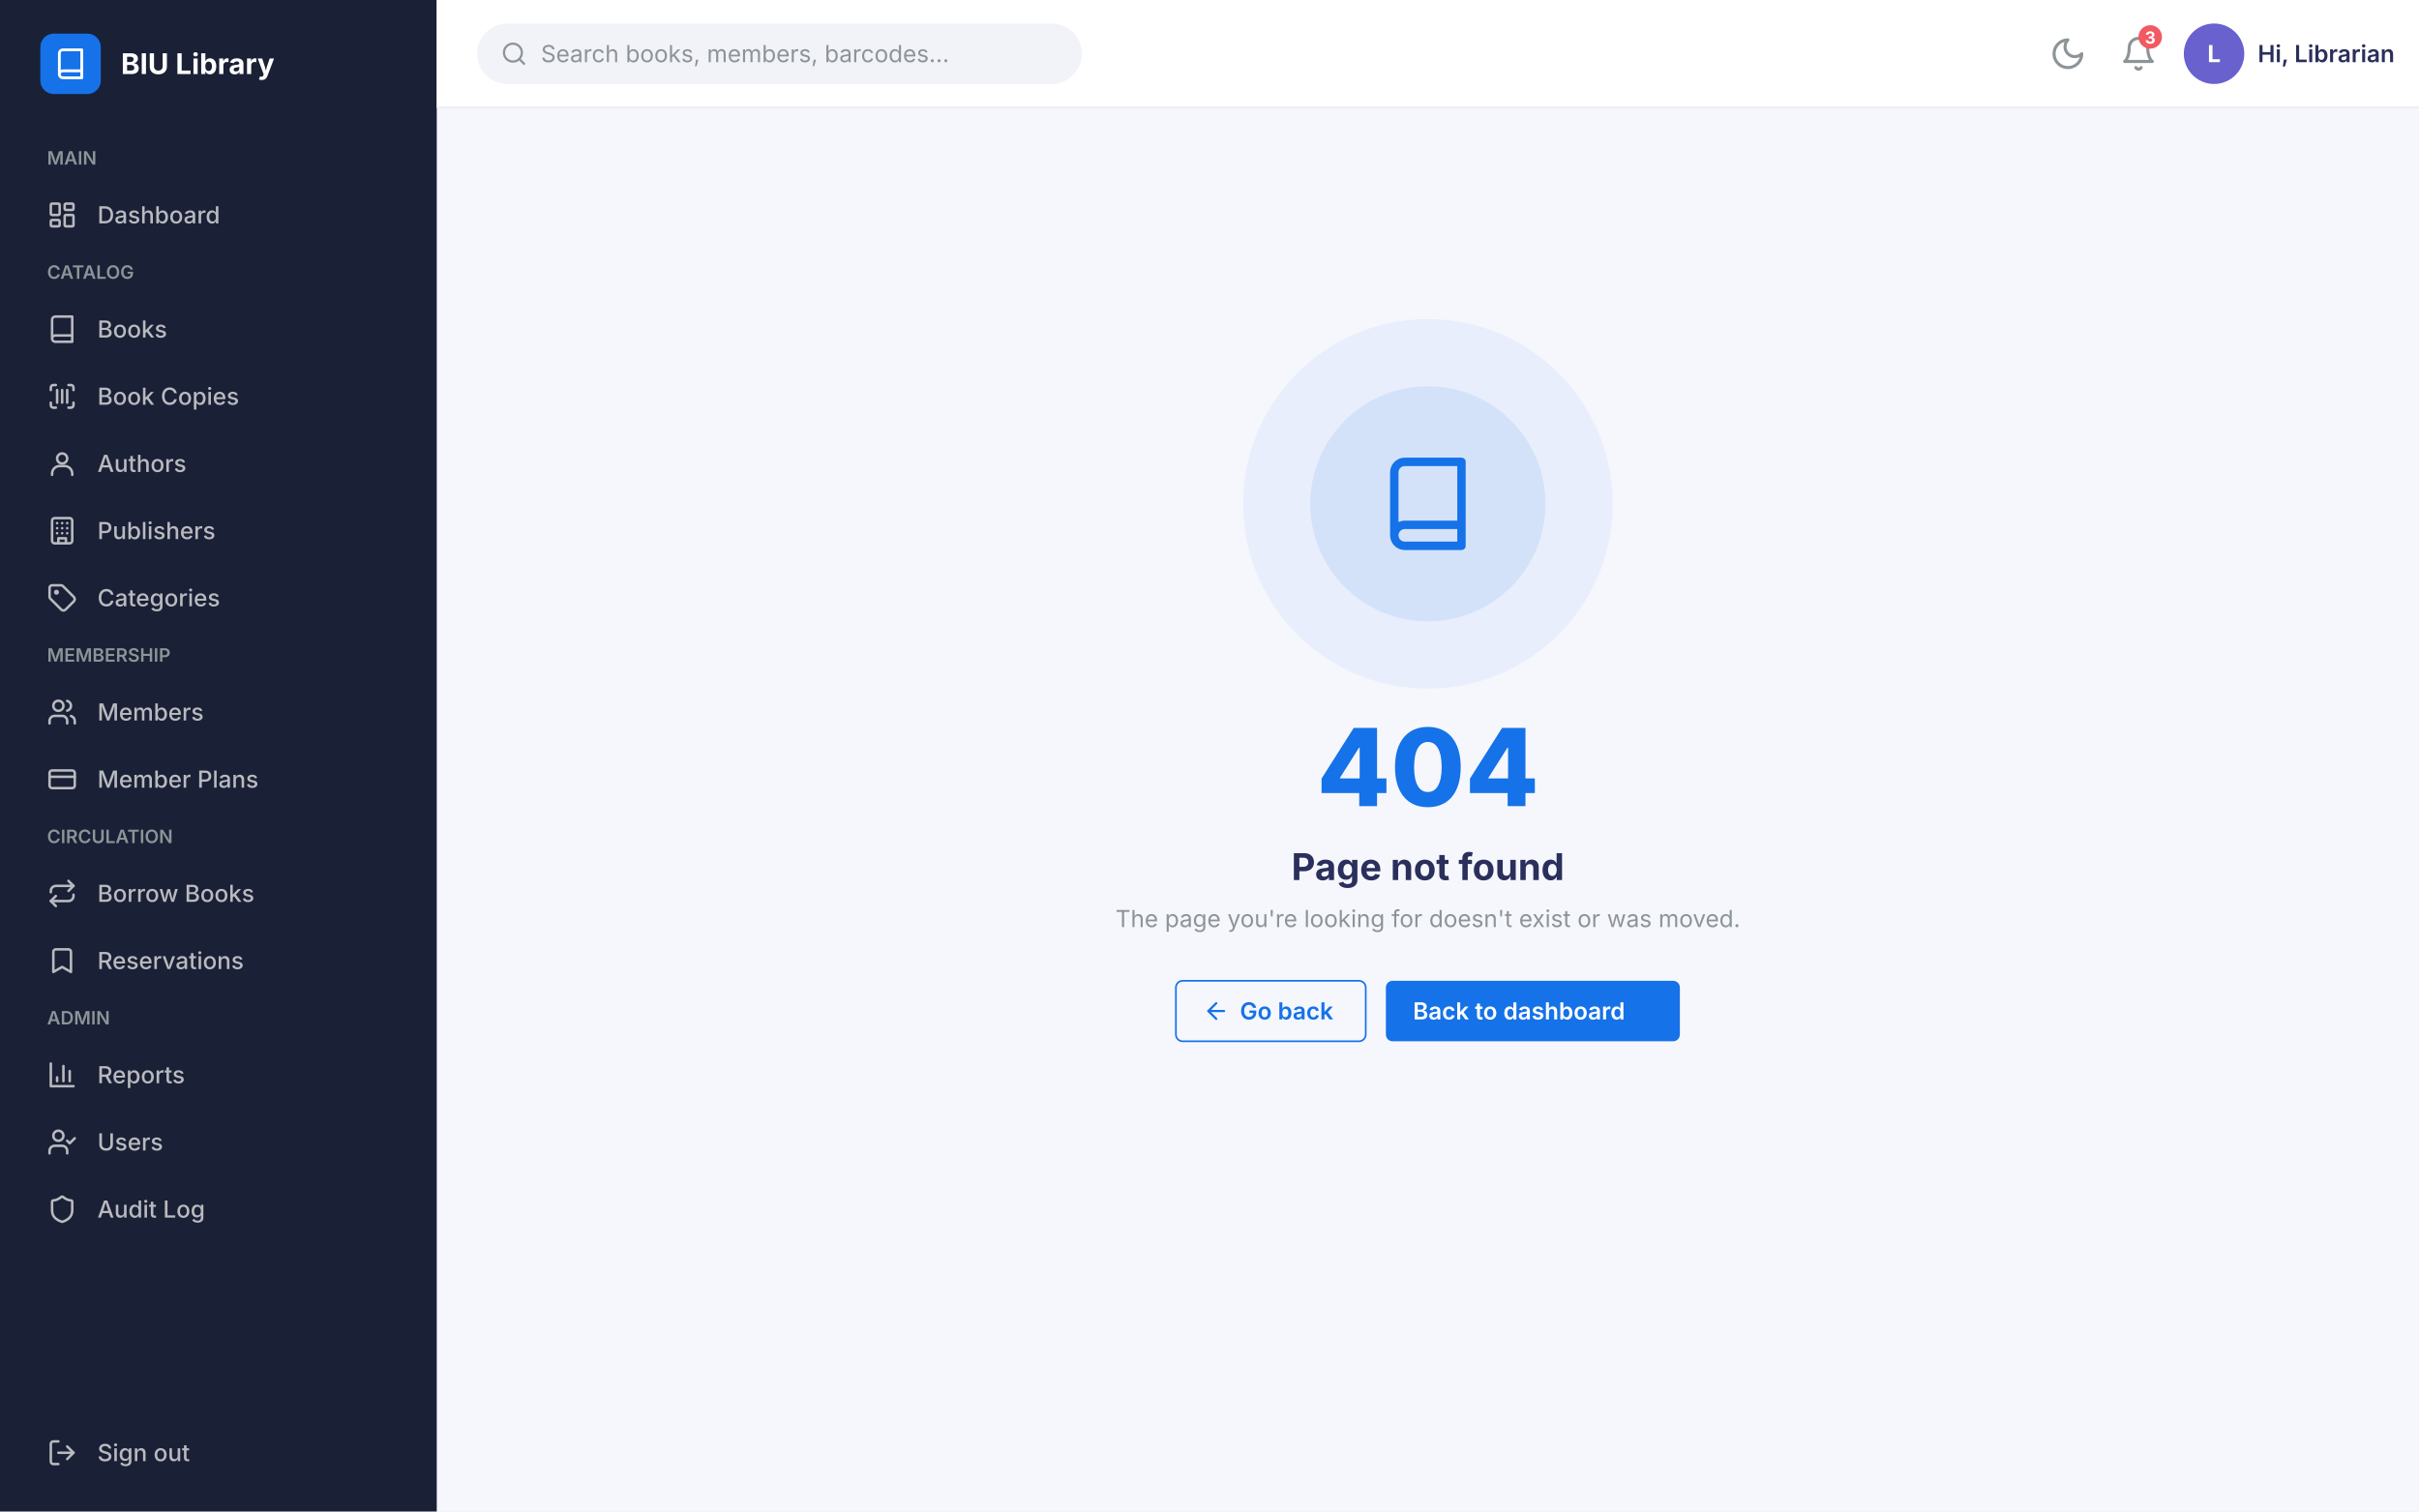
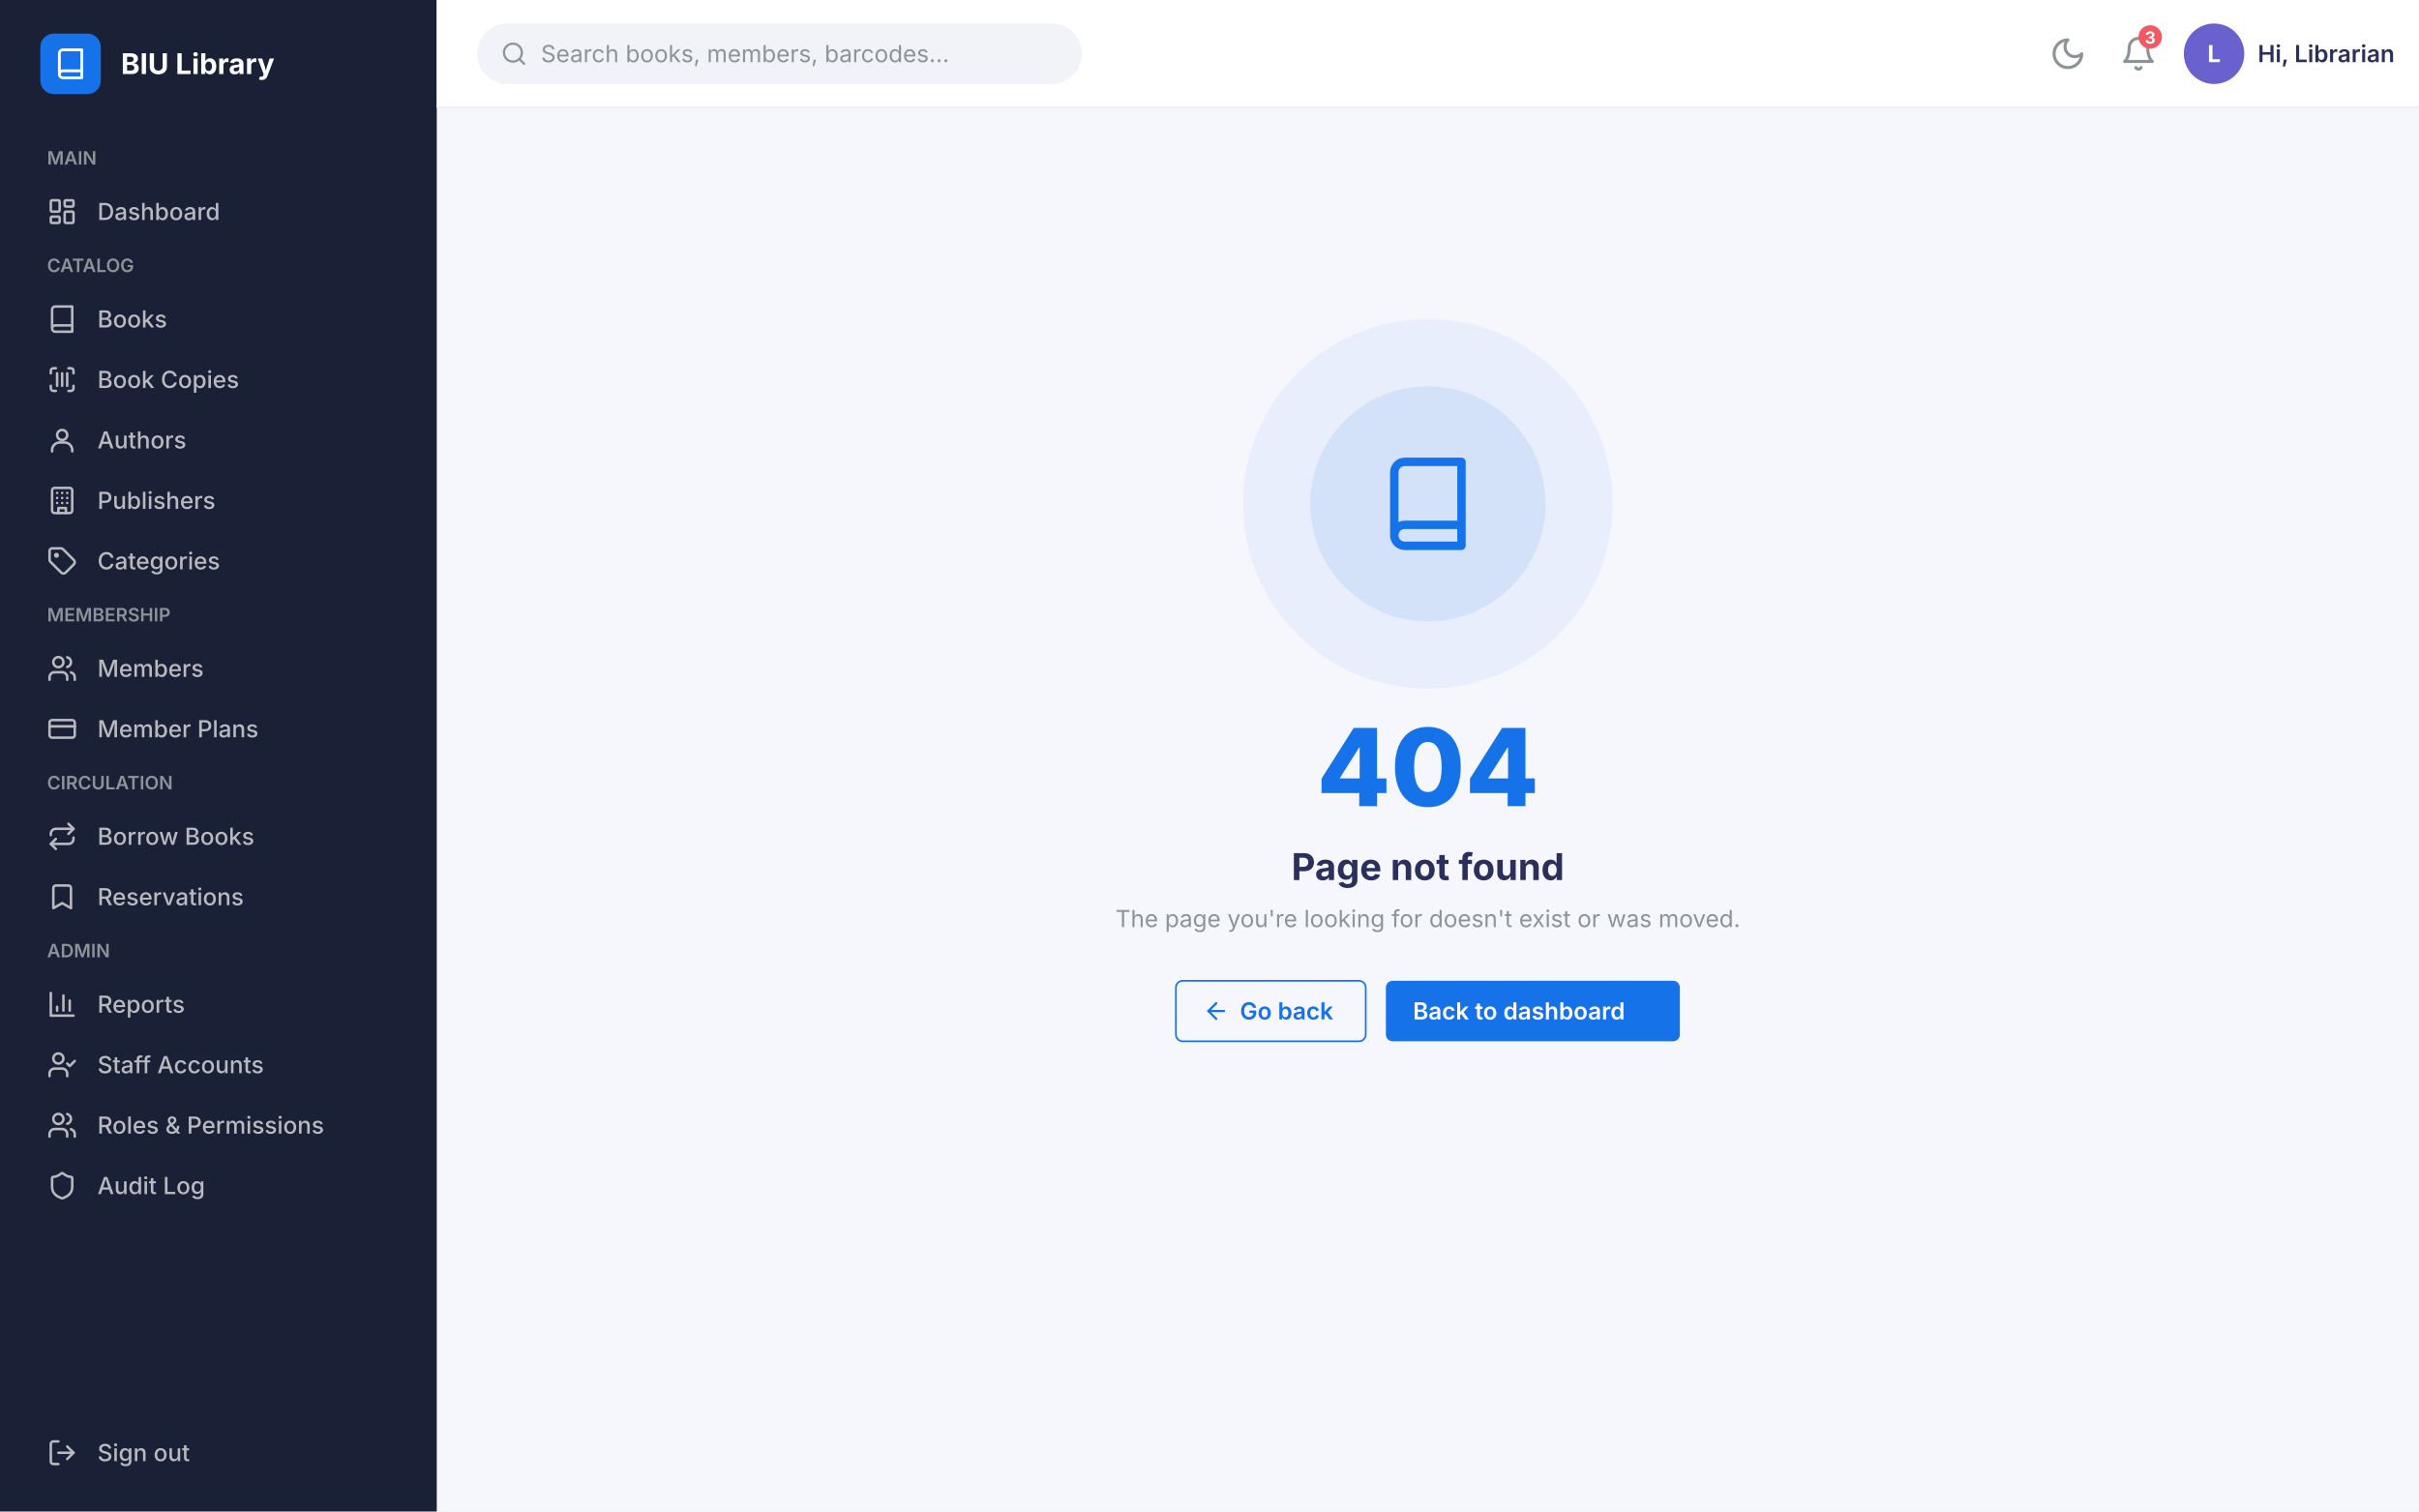
<svg xmlns="http://www.w3.org/2000/svg" width="1440" height="900" viewBox="0 0 1440 900">
  <g id="32-Not-Found">
    <rect id="Background" x="0" y="0" width="1440" height="900" fill="#F5F7FD" />
    <g id="Sidebar">
      <rect x="0" y="0" width="260" height="900" fill="#1A2035" />
      <g id="Logo">
        <rect x="24" y="20" width="36" height="36" rx="8" fill="#1572E8" />
        <g id="icon/book" transform="translate(32 28) scale(0.8333)" fill="none" stroke="#FFFFFF" stroke-width="2" stroke-linecap="round" stroke-linejoin="round">
          <path d="M4 19.5v-15A2.5 2.5 0 0 1 6.5 2H20v20H6.5a2.5 2.5 0 0 1 0-5H20" />
        </g>
        <text x="72" y="44.1" font-family="Public Sans, Inter, Arial, sans-serif" font-size="17" font-weight="700" fill="#FFFFFF">BIU Library</text>
      </g>
      <text x="28" y="98" font-family="Public Sans, Inter, Arial, sans-serif" font-size="11" font-weight="600" fill="#8D9498">MAIN</text>
      <g id="Nav/Dashboard">
-         <g id="icon/dashboard" transform="translate(28 119) scale(0.75)" fill="none" stroke="#B9BABF" stroke-width="2" stroke-linecap="round" stroke-linejoin="round">
+         <g id="icon/dashboard" transform="translate(28 117) scale(0.75)" fill="none" stroke="#B9BABF" stroke-width="2" stroke-linecap="round" stroke-linejoin="round">
          <rect x="3" y="3" width="7" height="9" rx="1" />
          <rect x="14" y="3" width="7" height="5" rx="1" />
          <rect x="14" y="12" width="7" height="9" rx="1" />
          <rect x="3" y="16" width="7" height="5" rx="1" />
        </g>
-         <text x="58" y="133.0" font-family="Public Sans, Inter, Arial, sans-serif" font-size="14" font-weight="500" fill="#B9BABF">Dashboard</text>
+         <text x="58" y="131.0" font-family="Public Sans, Inter, Arial, sans-serif" font-size="14" font-weight="500" fill="#B9BABF">Dashboard</text>
      </g>
-       <text x="28" y="166" font-family="Public Sans, Inter, Arial, sans-serif" font-size="11" font-weight="600" fill="#8D9498">CATALOG</text>
+       <text x="28" y="162" font-family="Public Sans, Inter, Arial, sans-serif" font-size="11" font-weight="600" fill="#8D9498">CATALOG</text>
      <g id="Nav/Books">
-         <g id="icon/book" transform="translate(28 187) scale(0.75)" fill="none" stroke="#B9BABF" stroke-width="2" stroke-linecap="round" stroke-linejoin="round">
+         <g id="icon/book" transform="translate(28 181) scale(0.75)" fill="none" stroke="#B9BABF" stroke-width="2" stroke-linecap="round" stroke-linejoin="round">
          <path d="M4 19.5v-15A2.5 2.5 0 0 1 6.5 2H20v20H6.5a2.5 2.5 0 0 1 0-5H20" />
        </g>
-         <text x="58" y="201.0" font-family="Public Sans, Inter, Arial, sans-serif" font-size="14" font-weight="500" fill="#B9BABF">Books</text>
+         <text x="58" y="195.0" font-family="Public Sans, Inter, Arial, sans-serif" font-size="14" font-weight="500" fill="#B9BABF">Books</text>
      </g>
      <g id="Nav/Book Copies">
-         <g id="icon/barcode" transform="translate(28 227) scale(0.75)" fill="none" stroke="#B9BABF" stroke-width="2" stroke-linecap="round" stroke-linejoin="round">
+         <g id="icon/barcode" transform="translate(28 217) scale(0.75)" fill="none" stroke="#B9BABF" stroke-width="2" stroke-linecap="round" stroke-linejoin="round">
          <path d="M3 7V5a2 2 0 0 1 2-2h2" />
          <path d="M17 3h2a2 2 0 0 1 2 2v2" />
          <path d="M21 17v2a2 2 0 0 1-2 2h-2" />
          <path d="M7 21H5a2 2 0 0 1-2-2v-2" />
          <path d="M8 7v10" />
          <path d="M12 7v10" />
          <path d="M16 7v10" />
        </g>
-         <text x="58" y="241.0" font-family="Public Sans, Inter, Arial, sans-serif" font-size="14" font-weight="500" fill="#B9BABF">Book Copies</text>
+         <text x="58" y="231.0" font-family="Public Sans, Inter, Arial, sans-serif" font-size="14" font-weight="500" fill="#B9BABF">Book Copies</text>
      </g>
      <g id="Nav/Authors">
-         <g id="icon/author" transform="translate(28 267) scale(0.75)" fill="none" stroke="#B9BABF" stroke-width="2" stroke-linecap="round" stroke-linejoin="round">
+         <g id="icon/author" transform="translate(28 253) scale(0.75)" fill="none" stroke="#B9BABF" stroke-width="2" stroke-linecap="round" stroke-linejoin="round">
          <circle cx="12" cy="8" r="4" />
          <path d="M4 21v-1a6 6 0 0 1 6-6h4a6 6 0 0 1 6 6v1" />
        </g>
-         <text x="58" y="281.0" font-family="Public Sans, Inter, Arial, sans-serif" font-size="14" font-weight="500" fill="#B9BABF">Authors</text>
+         <text x="58" y="267.0" font-family="Public Sans, Inter, Arial, sans-serif" font-size="14" font-weight="500" fill="#B9BABF">Authors</text>
      </g>
      <g id="Nav/Publishers">
-         <g id="icon/publisher" transform="translate(28 307) scale(0.75)" fill="none" stroke="#B9BABF" stroke-width="2" stroke-linecap="round" stroke-linejoin="round">
+         <g id="icon/publisher" transform="translate(28 289) scale(0.75)" fill="none" stroke="#B9BABF" stroke-width="2" stroke-linecap="round" stroke-linejoin="round">
          <rect x="4" y="2" width="16" height="20" rx="2" />
          <path d="M9 22v-4h6v4" />
          <path d="M8 6h.01M16 6h.01M12 6h.01M12 10h.01M12 14h.01M16 10h.01M16 14h.01M8 10h.01M8 14h.01" />
        </g>
-         <text x="58" y="321.0" font-family="Public Sans, Inter, Arial, sans-serif" font-size="14" font-weight="500" fill="#B9BABF">Publishers</text>
+         <text x="58" y="303.0" font-family="Public Sans, Inter, Arial, sans-serif" font-size="14" font-weight="500" fill="#B9BABF">Publishers</text>
      </g>
      <g id="Nav/Categories">
-         <g id="icon/tag" transform="translate(28 347) scale(0.75)" fill="none" stroke="#B9BABF" stroke-width="2" stroke-linecap="round" stroke-linejoin="round">
+         <g id="icon/tag" transform="translate(28 325) scale(0.75)" fill="none" stroke="#B9BABF" stroke-width="2" stroke-linecap="round" stroke-linejoin="round">
          <path d="M12.586 2.586A2 2 0 0 0 11.172 2H4a2 2 0 0 0-2 2v7.172a2 2 0 0 0 .586 1.414l8.704 8.704a2.426 2.426 0 0 0 3.42 0l6.58-6.58a2.426 2.426 0 0 0 0-3.42z" />
          <circle cx="7.5" cy="7.5" r="1" />
        </g>
-         <text x="58" y="361.0" font-family="Public Sans, Inter, Arial, sans-serif" font-size="14" font-weight="500" fill="#B9BABF">Categories</text>
+         <text x="58" y="339.0" font-family="Public Sans, Inter, Arial, sans-serif" font-size="14" font-weight="500" fill="#B9BABF">Categories</text>
      </g>
-       <text x="28" y="394" font-family="Public Sans, Inter, Arial, sans-serif" font-size="11" font-weight="600" fill="#8D9498">MEMBERSHIP</text>
+       <text x="28" y="370" font-family="Public Sans, Inter, Arial, sans-serif" font-size="11" font-weight="600" fill="#8D9498">MEMBERSHIP</text>
      <g id="Nav/Members">
-         <g id="icon/members" transform="translate(28 415) scale(0.75)" fill="none" stroke="#B9BABF" stroke-width="2" stroke-linecap="round" stroke-linejoin="round">
+         <g id="icon/members" transform="translate(28 389) scale(0.75)" fill="none" stroke="#B9BABF" stroke-width="2" stroke-linecap="round" stroke-linejoin="round">
          <path d="M16 21v-2a4 4 0 0 0-4-4H6a4 4 0 0 0-4 4v2" />
          <circle cx="9" cy="7" r="4" />
          <path d="M22 21v-2a4 4 0 0 0-3-3.87" />
          <path d="M16 3.13a4 4 0 0 1 0 7.75" />
        </g>
-         <text x="58" y="429.0" font-family="Public Sans, Inter, Arial, sans-serif" font-size="14" font-weight="500" fill="#B9BABF">Members</text>
+         <text x="58" y="403.0" font-family="Public Sans, Inter, Arial, sans-serif" font-size="14" font-weight="500" fill="#B9BABF">Members</text>
      </g>
      <g id="Nav/Member Plans">
-         <g id="icon/plan" transform="translate(28 455) scale(0.75)" fill="none" stroke="#B9BABF" stroke-width="2" stroke-linecap="round" stroke-linejoin="round">
+         <g id="icon/plan" transform="translate(28 425) scale(0.75)" fill="none" stroke="#B9BABF" stroke-width="2" stroke-linecap="round" stroke-linejoin="round">
          <rect x="2" y="5" width="20" height="14" rx="2" />
          <path d="M2 10h20" />
        </g>
-         <text x="58" y="469.0" font-family="Public Sans, Inter, Arial, sans-serif" font-size="14" font-weight="500" fill="#B9BABF">Member Plans</text>
+         <text x="58" y="439.0" font-family="Public Sans, Inter, Arial, sans-serif" font-size="14" font-weight="500" fill="#B9BABF">Member Plans</text>
      </g>
-       <text x="28" y="502" font-family="Public Sans, Inter, Arial, sans-serif" font-size="11" font-weight="600" fill="#8D9498">CIRCULATION</text>
+       <text x="28" y="470" font-family="Public Sans, Inter, Arial, sans-serif" font-size="11" font-weight="600" fill="#8D9498">CIRCULATION</text>
      <g id="Nav/Borrow Books">
-         <g id="icon/borrow" transform="translate(28 523) scale(0.75)" fill="none" stroke="#B9BABF" stroke-width="2" stroke-linecap="round" stroke-linejoin="round">
+         <g id="icon/borrow" transform="translate(28 489) scale(0.75)" fill="none" stroke="#B9BABF" stroke-width="2" stroke-linecap="round" stroke-linejoin="round">
          <path d="m17 2 4 4-4 4" />
          <path d="M3 11v-1a4 4 0 0 1 4-4h14" />
          <path d="m7 22-4-4 4-4" />
          <path d="M21 13v1a4 4 0 0 1-4 4H3" />
        </g>
-         <text x="58" y="537.0" font-family="Public Sans, Inter, Arial, sans-serif" font-size="14" font-weight="500" fill="#B9BABF">Borrow Books</text>
+         <text x="58" y="503.0" font-family="Public Sans, Inter, Arial, sans-serif" font-size="14" font-weight="500" fill="#B9BABF">Borrow Books</text>
      </g>
      <g id="Nav/Reservations">
-         <g id="icon/bookmark" transform="translate(28 563) scale(0.75)" fill="none" stroke="#B9BABF" stroke-width="2" stroke-linecap="round" stroke-linejoin="round">
+         <g id="icon/bookmark" transform="translate(28 525) scale(0.75)" fill="none" stroke="#B9BABF" stroke-width="2" stroke-linecap="round" stroke-linejoin="round">
          <path d="m19 21-7-4-7 4V5a2 2 0 0 1 2-2h10a2 2 0 0 1 2 2v16z" />
        </g>
-         <text x="58" y="577.0" font-family="Public Sans, Inter, Arial, sans-serif" font-size="14" font-weight="500" fill="#B9BABF">Reservations</text>
+         <text x="58" y="539.0" font-family="Public Sans, Inter, Arial, sans-serif" font-size="14" font-weight="500" fill="#B9BABF">Reservations</text>
      </g>
-       <text x="28" y="610" font-family="Public Sans, Inter, Arial, sans-serif" font-size="11" font-weight="600" fill="#8D9498">ADMIN</text>
+       <text x="28" y="570" font-family="Public Sans, Inter, Arial, sans-serif" font-size="11" font-weight="600" fill="#8D9498">ADMIN</text>
      <g id="Nav/Reports">
-         <g id="icon/chart" transform="translate(28 631) scale(0.75)" fill="none" stroke="#B9BABF" stroke-width="2" stroke-linecap="round" stroke-linejoin="round">
+         <g id="icon/chart" transform="translate(28 589) scale(0.75)" fill="none" stroke="#B9BABF" stroke-width="2" stroke-linecap="round" stroke-linejoin="round">
          <path d="M3 3v18h18" />
          <path d="M18 17V9" />
          <path d="M13 17V5" />
          <path d="M8 17v-3" />
        </g>
-         <text x="58" y="645.0" font-family="Public Sans, Inter, Arial, sans-serif" font-size="14" font-weight="500" fill="#B9BABF">Reports</text>
+         <text x="58" y="603.0" font-family="Public Sans, Inter, Arial, sans-serif" font-size="14" font-weight="500" fill="#B9BABF">Reports</text>
      </g>
-       <g id="Nav/Users">
-         <g id="icon/usercheck" transform="translate(28 671) scale(0.75)" fill="none" stroke="#B9BABF" stroke-width="2" stroke-linecap="round" stroke-linejoin="round">
+       <g id="Nav/Staff Accounts">
+         <g id="icon/usercheck" transform="translate(28 625) scale(0.75)" fill="none" stroke="#B9BABF" stroke-width="2" stroke-linecap="round" stroke-linejoin="round">
          <path d="M16 21v-2a4 4 0 0 0-4-4H6a4 4 0 0 0-4 4v2" />
          <circle cx="9" cy="7" r="4" />
          <path d="m16 11 2 2 4-4" />
        </g>
-         <text x="58" y="685.0" font-family="Public Sans, Inter, Arial, sans-serif" font-size="14" font-weight="500" fill="#B9BABF">Users</text>
+         <text x="58" y="639.0" font-family="Public Sans, Inter, Arial, sans-serif" font-size="14" font-weight="500" fill="#B9BABF">Staff Accounts</text>
+       </g>
+       <g id="Nav/Roles &amp; Permissions">
+         <g id="icon/members" transform="translate(28 661) scale(0.75)" fill="none" stroke="#B9BABF" stroke-width="2" stroke-linecap="round" stroke-linejoin="round">
+           <path d="M16 21v-2a4 4 0 0 0-4-4H6a4 4 0 0 0-4 4v2" />
+           <circle cx="9" cy="7" r="4" />
+           <path d="M22 21v-2a4 4 0 0 0-3-3.87" />
+           <path d="M16 3.13a4 4 0 0 1 0 7.75" />
+         </g>
+         <text x="58" y="675.0" font-family="Public Sans, Inter, Arial, sans-serif" font-size="14" font-weight="500" fill="#B9BABF">Roles &amp; Permissions</text>
      </g>
      <g id="Nav/Audit Log">
-         <g id="icon/shield" transform="translate(28 711) scale(0.75)" fill="none" stroke="#B9BABF" stroke-width="2" stroke-linecap="round" stroke-linejoin="round">
+         <g id="icon/shield" transform="translate(28 697) scale(0.75)" fill="none" stroke="#B9BABF" stroke-width="2" stroke-linecap="round" stroke-linejoin="round">
          <path d="M20 13c0 5-3.5 7.5-7.66 8.95a1 1 0 0 1-.67-.01C7.5 20.5 4 18 4 13V6a1 1 0 0 1 1-1c2 0 4.5-1.2 6.24-2.72a1.17 1.17 0 0 1 1.52 0C14.51 3.81 17 5 19 5a1 1 0 0 1 1 1z" />
        </g>
-         <text x="58" y="725.0" font-family="Public Sans, Inter, Arial, sans-serif" font-size="14" font-weight="500" fill="#B9BABF">Audit Log</text>
+         <text x="58" y="711.0" font-family="Public Sans, Inter, Arial, sans-serif" font-size="14" font-weight="500" fill="#B9BABF">Audit Log</text>
      </g>
      <g id="Logout">
        <g id="icon/logout" transform="translate(28 856) scale(0.75)" fill="none" stroke="#B9BABF" stroke-width="2" stroke-linecap="round" stroke-linejoin="round">
          <path d="M9 21H5a2 2 0 0 1-2-2V5a2 2 0 0 1 2-2h4" />
          <path d="m16 17 5-5-5-5" />
          <path d="M21 12H9" />
        </g>
        <text x="58" y="870.0" font-family="Public Sans, Inter, Arial, sans-serif" font-size="14" font-weight="500" fill="#B9BABF">Sign out</text>
      </g>
    </g>
    <g id="Top Navbar">
      <rect x="260" y="0" width="1180" height="64" fill="#FFFFFF" />
      <line x1="260" y1="64" x2="1440" y2="64" stroke="#EBEDF2" stroke-width="1" />
      <rect x="284" y="14" width="360" height="36" rx="18" fill="#F2F3F8" />
      <g id="icon/search" transform="translate(298 24) scale(0.6667)" fill="none" stroke="#8D9498" stroke-width="2" stroke-linecap="round" stroke-linejoin="round">
        <circle cx="11" cy="11" r="8" />
        <path d="m21 21-4.3-4.3" />
      </g>
      <text x="322" y="37.0" font-family="Public Sans, Inter, Arial, sans-serif" font-size="14" font-weight="400" fill="#8D9498">Search books, members, barcodes…</text>
      <g id="icon/moon" transform="translate(1220 21) scale(0.9167)" fill="none" stroke="#8D9498" stroke-width="2" stroke-linecap="round" stroke-linejoin="round">
        <path d="M12 3a6 6 0 0 0 9 9 9 9 0 1 1-9-9Z" />
      </g>
      <g id="icon/bell" transform="translate(1262 21) scale(0.9167)" fill="none" stroke="#8D9498" stroke-width="2" stroke-linecap="round" stroke-linejoin="round">
        <path d="M6 8a6 6 0 0 1 12 0c0 7 3 9 3 9H3s3-2 3-9" />
        <path d="M10.3 21a1.94 1.94 0 0 0 3.4 0" />
      </g>
      <circle cx="1280" cy="22" r="7" fill="#F25961" />
      <text x="1280" y="26" font-family="Public Sans, Inter, Arial, sans-serif" font-size="10" font-weight="700" fill="#FFFFFF" text-anchor="middle">3</text>
      <circle cx="1318" cy="32" r="18" fill="#6861CE" />
      <text x="1318" y="37" font-family="Public Sans, Inter, Arial, sans-serif" font-size="14" font-weight="700" fill="#FFFFFF" text-anchor="middle">L</text>
      <text x="1344" y="37" font-family="Public Sans, Inter, Arial, sans-serif" font-size="14" font-weight="600" fill="#2A2F5B">Hi, Librarian</text>
    </g>
    <g id="Empty state">
      <circle cx="850.0" cy="300" r="110" fill="#1572E8" fill-opacity="0.06" />
      <circle cx="850.0" cy="300" r="70" fill="#1572E8" fill-opacity="0.1" />
      <g id="icon/book" transform="translate(820.0 270) scale(2.5)" fill="none" stroke="#1572E8" stroke-width="2" stroke-linecap="round" stroke-linejoin="round">
        <path d="M4 19.5v-15A2.5 2.5 0 0 1 6.5 2H20v20H6.5a2.5 2.5 0 0 1 0-5H20" />
      </g>
      <text x="850.0" y="480" font-family="Public Sans, Inter, Arial, sans-serif" font-size="64" font-weight="800" fill="#1572E8" text-anchor="middle">404</text>
      <text x="850.0" y="524" font-family="Public Sans, Inter, Arial, sans-serif" font-size="22" font-weight="700" fill="#2A2F5B" text-anchor="middle">Page not found</text>
      <text x="850.0" y="552" font-family="Public Sans, Inter, Arial, sans-serif" font-size="14" font-weight="400" fill="#8D9498" text-anchor="middle">The page you're looking for doesn't exist or was moved.</text>
      <g id="Button/outline/Go back">
        <rect x="700" y="584" width="113" height="36" rx="4" fill="none" stroke="#1572E8" stroke-width="1" />
        <g id="icon/arrowleft" transform="translate(716 594.0) scale(0.6667)" fill="none" stroke="#1572E8" stroke-width="2" stroke-linecap="round" stroke-linejoin="round">
          <path d="m12 19-7-7 7-7" />
          <path d="M19 12H5" />
        </g>
        <text x="738.1" y="607.0" font-family="Public Sans, Inter, Arial, sans-serif" font-size="14" font-weight="600" fill="#1572E8">Go back</text>
      </g>
      <g id="Button/primary/Back to dashboard">
        <rect x="825" y="584" width="175" height="36" rx="4" fill="#1572E8" />
        <text x="841.1" y="607.0" font-family="Public Sans, Inter, Arial, sans-serif" font-size="14" font-weight="600" fill="#FFFFFF">Back to dashboard</text>
      </g>
    </g>
  </g>
</svg>
